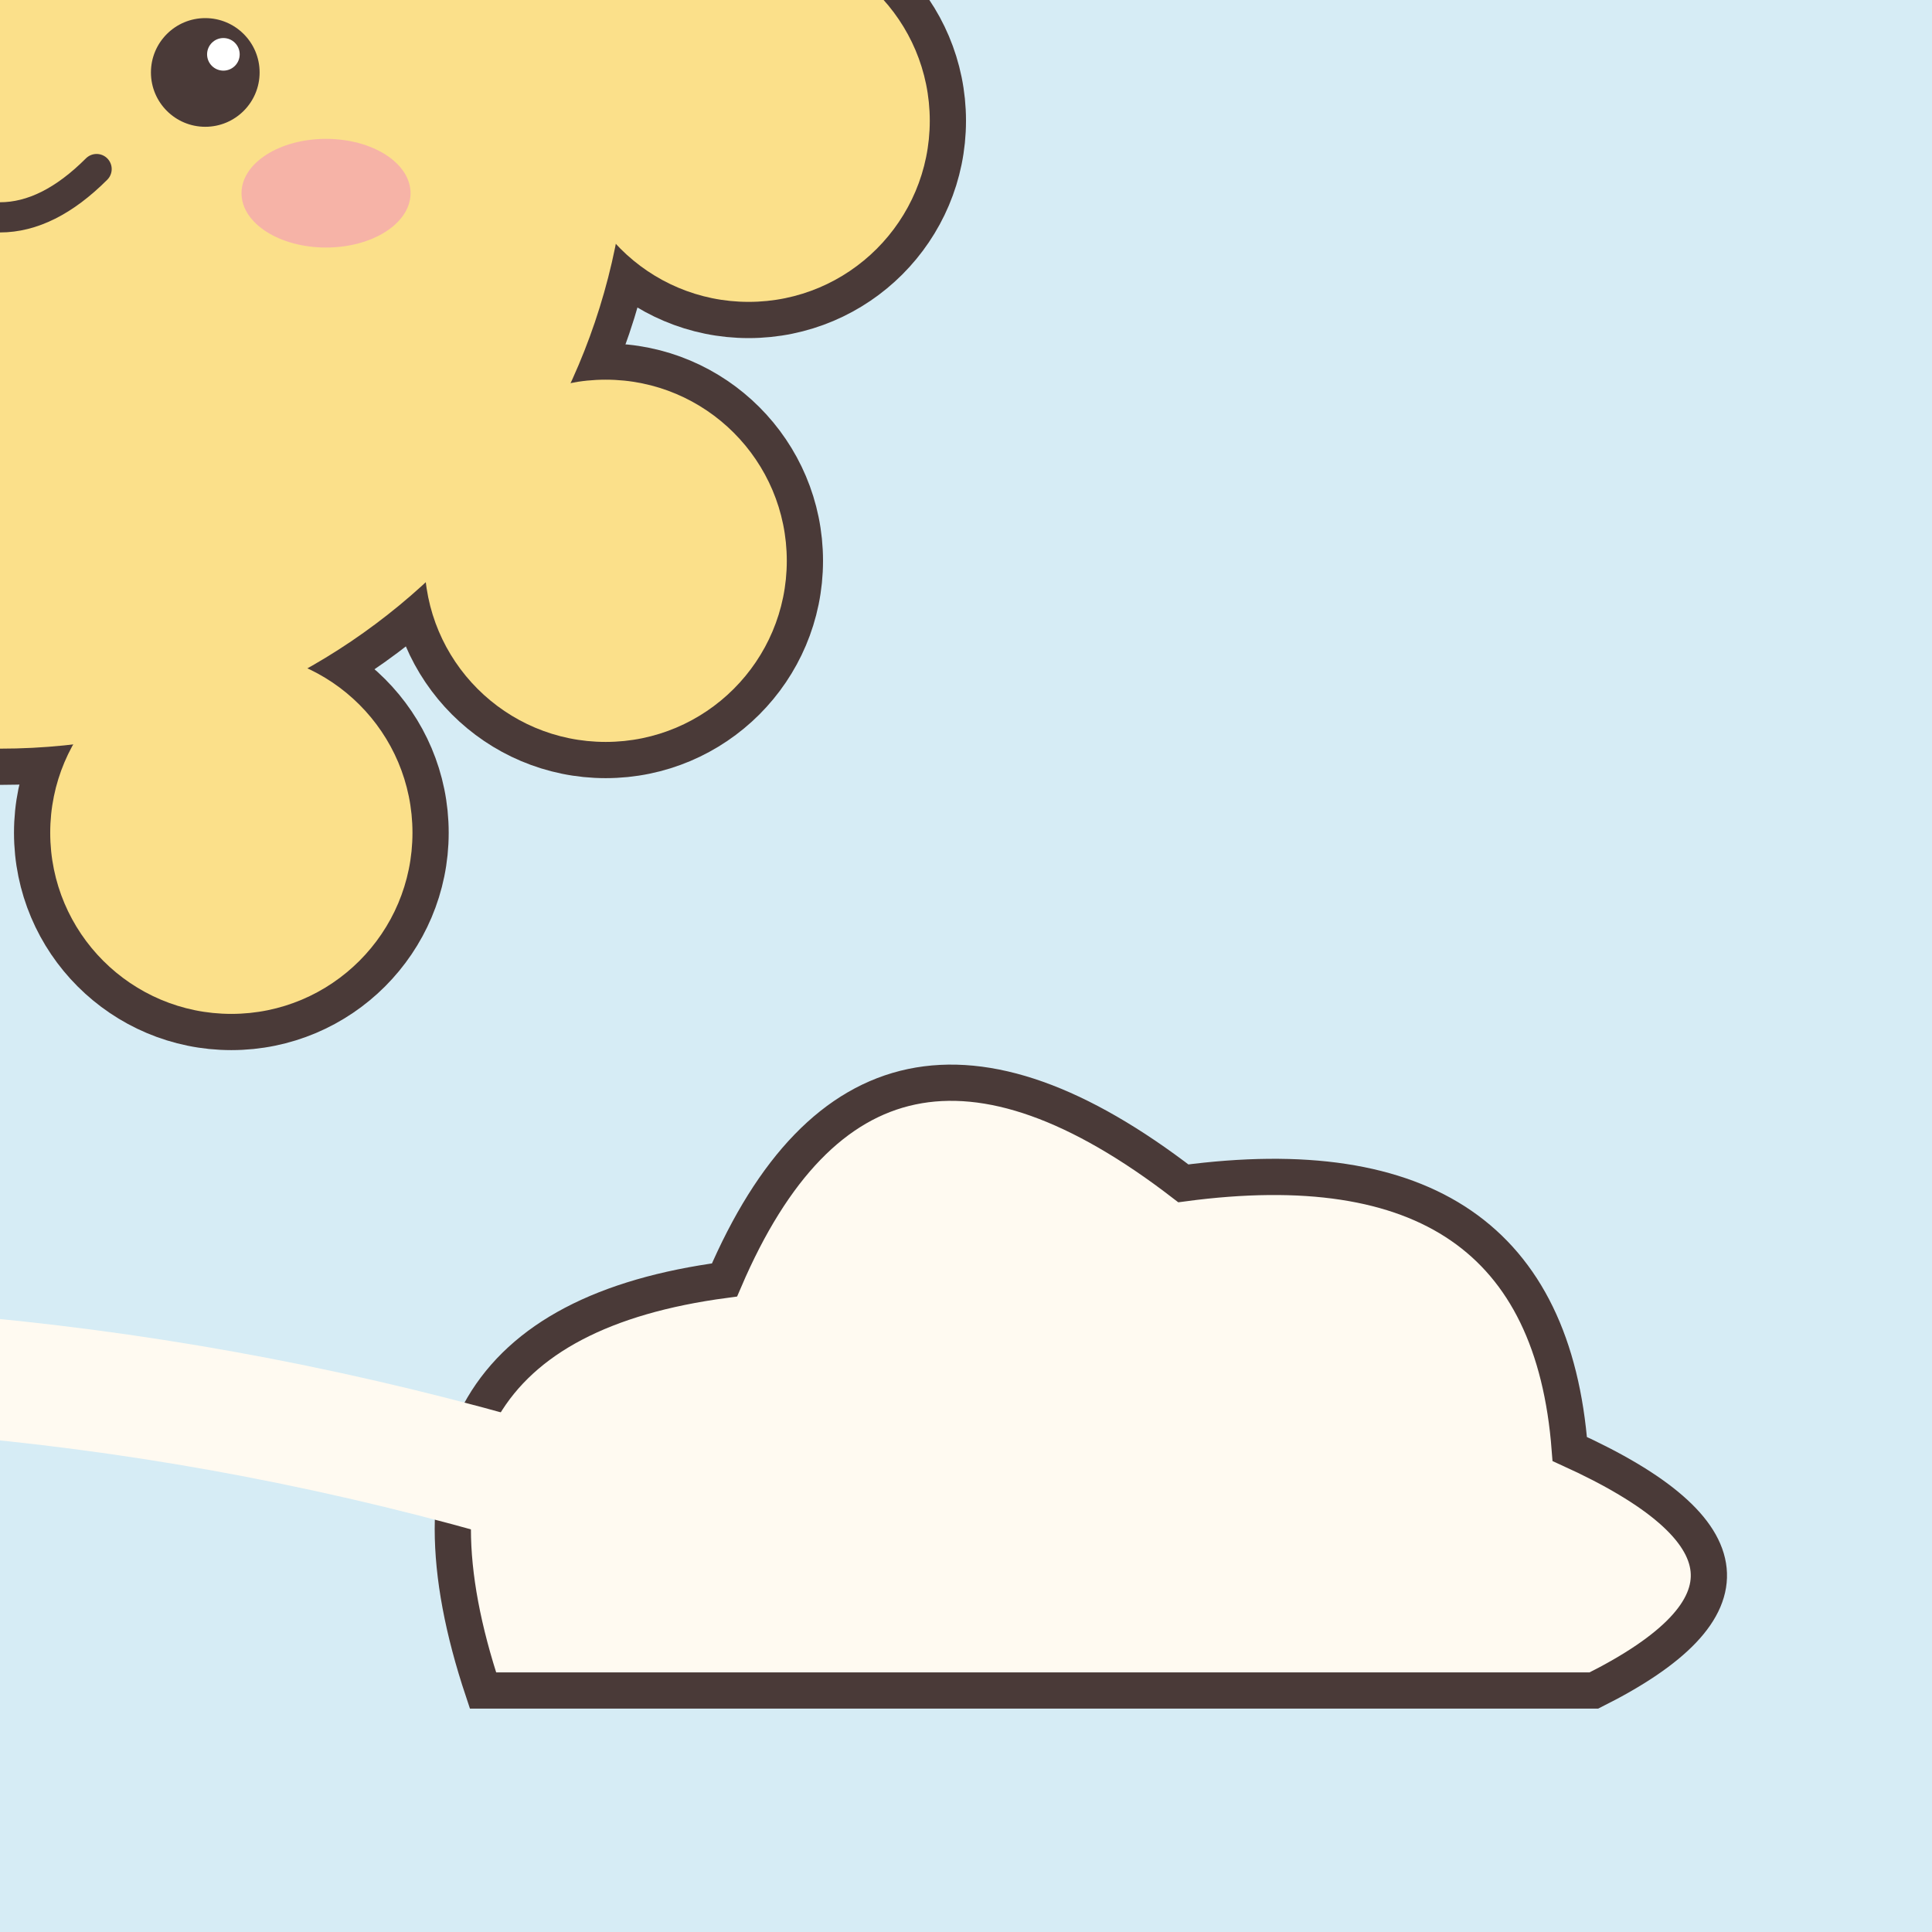
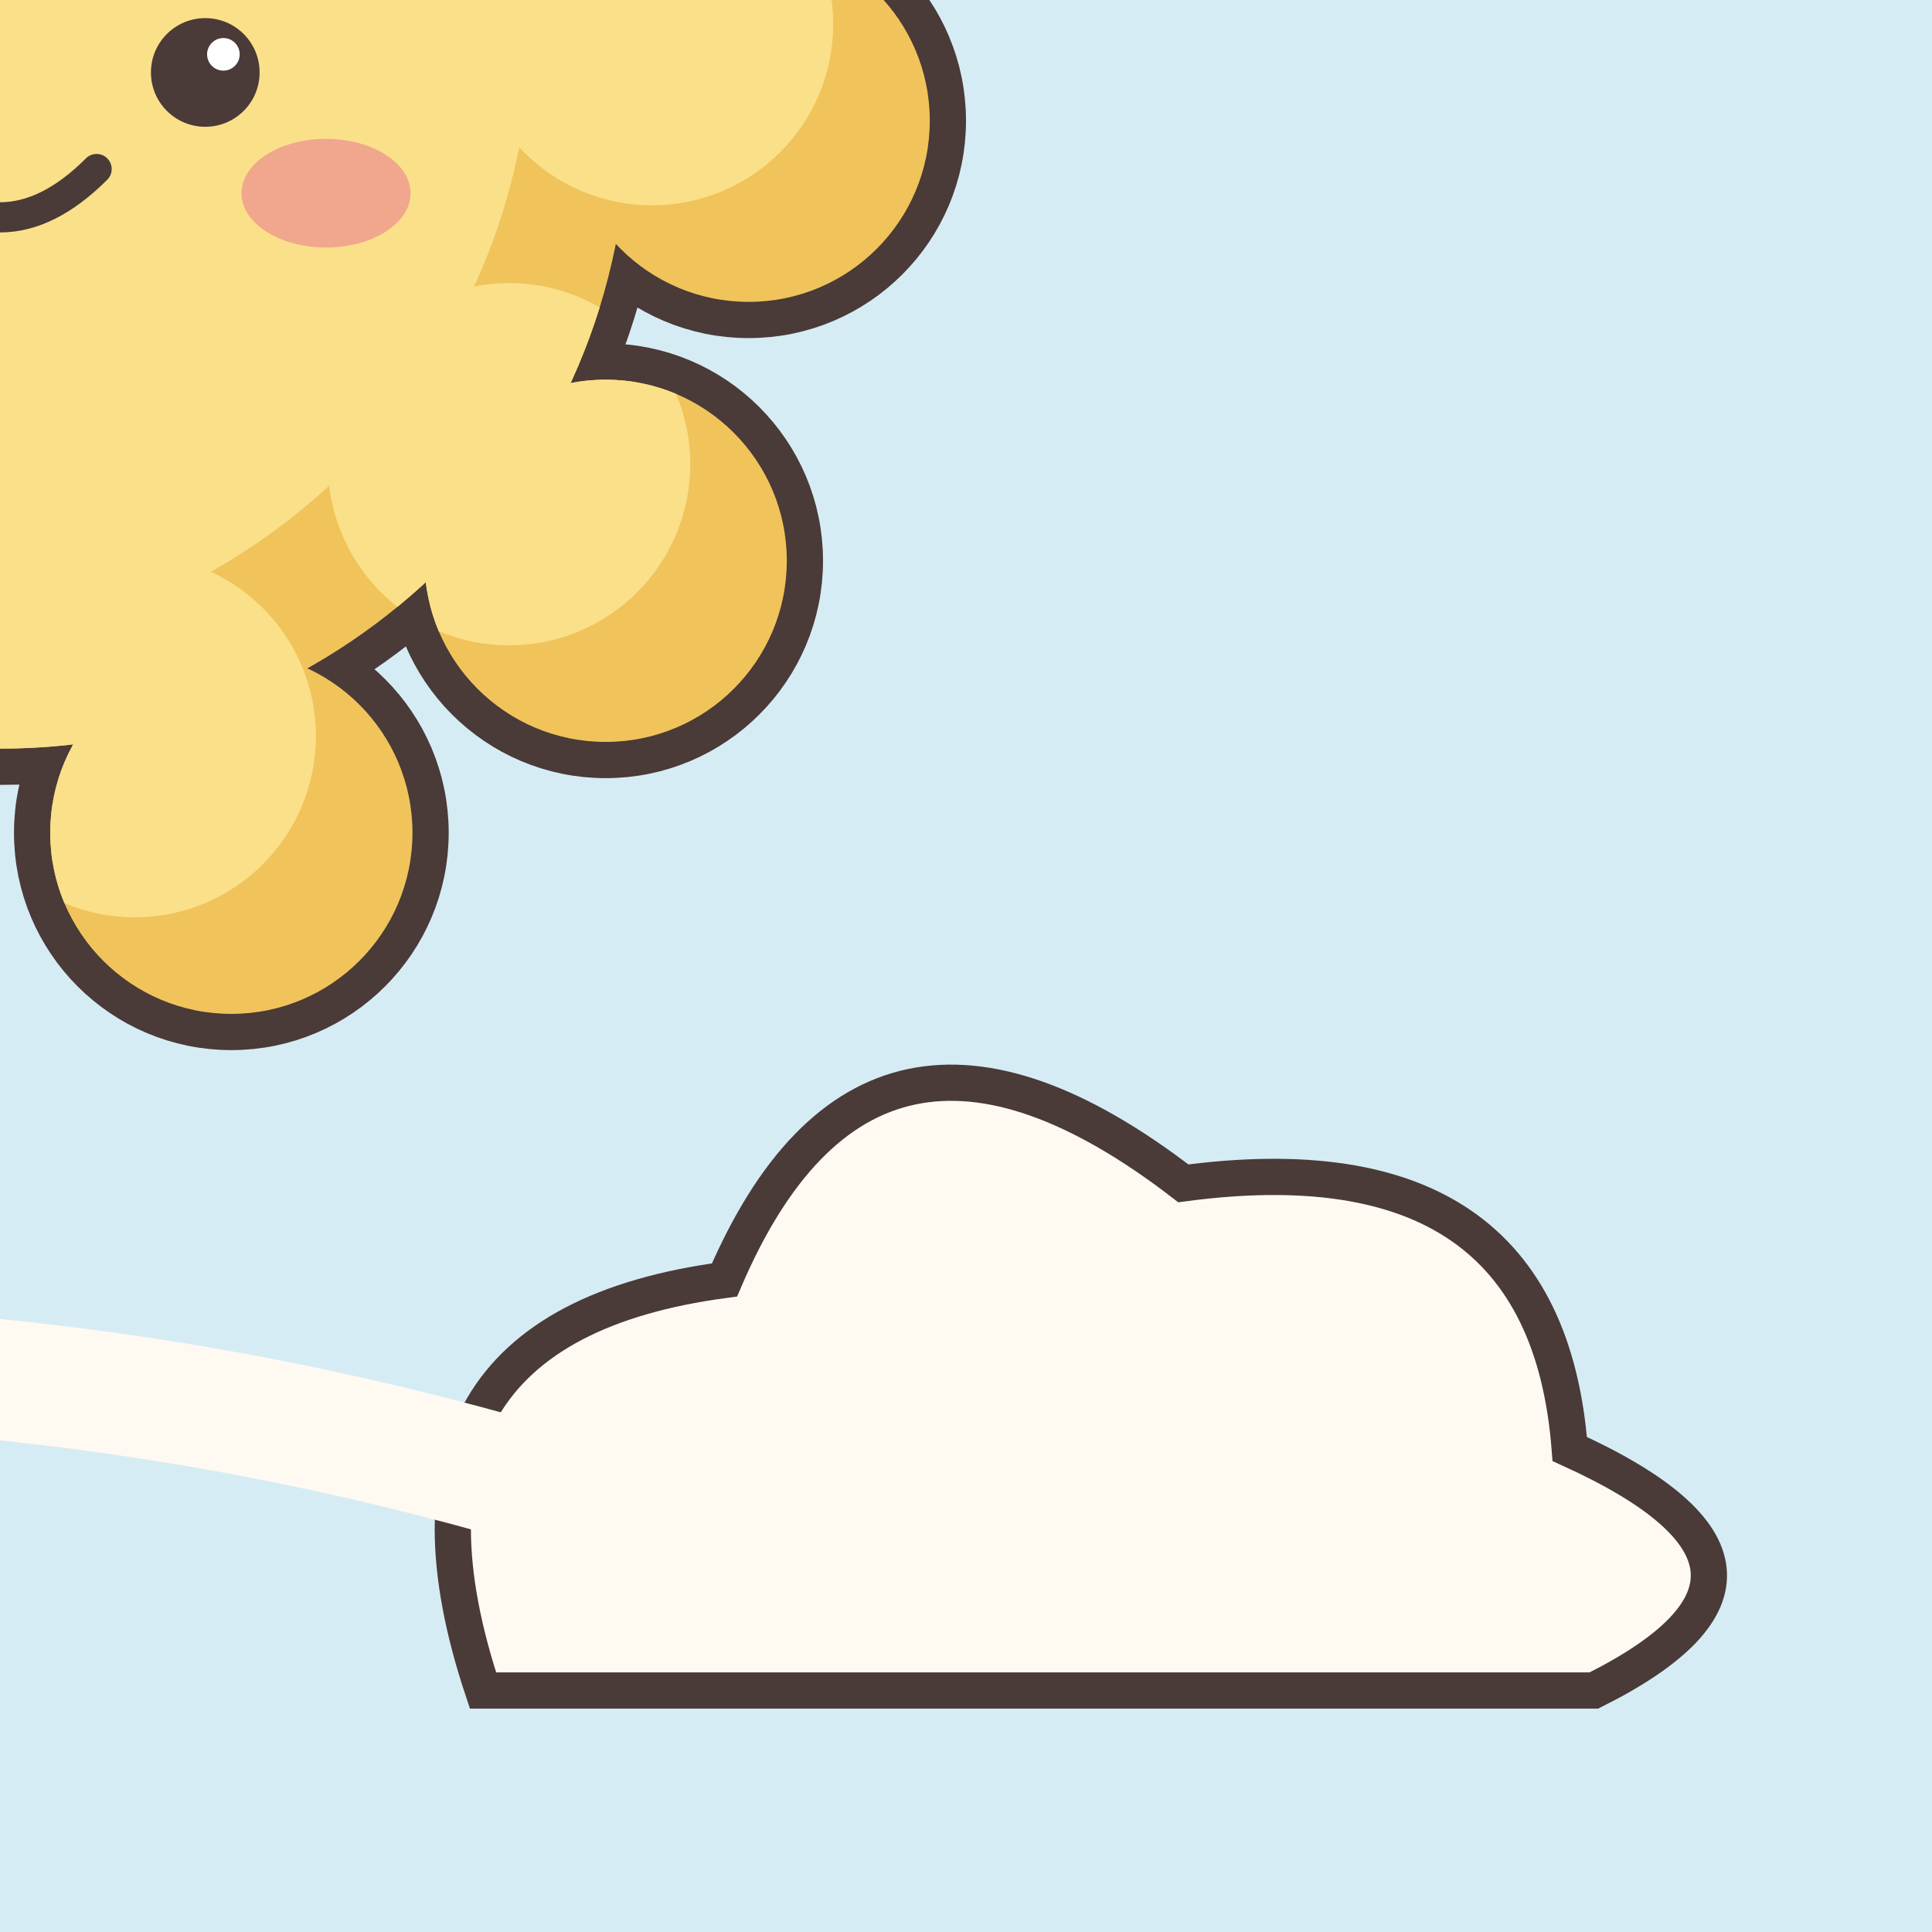
<svg xmlns="http://www.w3.org/2000/svg" width="160" height="160" viewBox="160 160 160 160">
  <rect width="320" height="320" fill="#d6ecf5" />
  <path d="M30 80Q14 50 48 48Q58 18 88 36Q118 30 124 58Q148 74 122 82H46Q32 86 30 80Z" fill="#fffaf1" stroke="#4a3a38" stroke-width="3" />
  <path d="M200 300Q190 270 220 266Q232 238 258 258Q288 254 290 280Q312 290 292 300Z" fill="#fffaf1" stroke="#4a3a38" stroke-width="3" />
  <g stroke="#4a3a38" stroke-width="6" stroke-linejoin="round" fill="#4a3a38">
    <circle cx="222" cy="170" r="15" />
    <circle cx="210.159" cy="206.443" r="15" />
    <circle cx="179.159" cy="228.966" r="15" />
    <circle cx="140.841" cy="228.966" r="15" />
    <circle cx="109.841" cy="206.443" r="15" />
    <circle cx="98" cy="170" r="15" />
    <circle cx="109.841" cy="133.557" r="15" />
    <circle cx="140.841" cy="111.034" r="15" />
    <circle cx="179.159" cy="111.034" r="15" />
    <circle cx="210.159" cy="133.557" r="15" />
    <circle cx="160" cy="170" r="52" />
  </g>
-   <g fill="#fbe08a">
+   <clipPath id="sunny">
    <circle cx="222" cy="170" r="15" />
    <circle cx="210.159" cy="206.443" r="15" />
    <circle cx="179.159" cy="228.966" r="15" />
    <circle cx="140.841" cy="228.966" r="15" />
    <circle cx="109.841" cy="206.443" r="15" />
    <circle cx="98" cy="170" r="15" />
    <circle cx="109.841" cy="133.557" r="15" />
    <circle cx="140.841" cy="111.034" r="15" />
    <circle cx="179.159" cy="111.034" r="15" />
    <circle cx="210.159" cy="133.557" r="15" />
    <circle cx="160" cy="170" r="52" />
+   </clipPath>
+   <g clip-path="url(#sunny)">
+     <rect width="320" height="320" fill="#f0c45a" />
+     <g transform="translate(-8 -8)" fill="#fbe08a">
+       <circle cx="222" cy="170" r="15" />
+       <circle cx="210.159" cy="206.443" r="15" />
+       <circle cx="179.159" cy="228.966" r="15" />
+       <circle cx="140.841" cy="228.966" r="15" />
+       <circle cx="109.841" cy="206.443" r="15" />
+       <circle cx="98" cy="170" r="15" />
+       <circle cx="109.841" cy="133.557" r="15" />
+       <circle cx="140.841" cy="111.034" r="15" />
+       <circle cx="179.159" cy="111.034" r="15" />
+       <circle cx="210.159" cy="133.557" r="15" />
+       <circle cx="160" cy="170" r="52" />
+     </g>
+     <ellipse cx="135" cy="142" rx="18" ry="9" fill="#fff" opacity=".5" transform="rotate(-35 135 142)" />
  </g>
  <circle cx="143" cy="166" r="4.5" fill="#4a3a38" />
  <circle cx="144.5" cy="164.5" r="1.35" fill="#fff" />
  <circle cx="177" cy="166" r="4.5" fill="#4a3a38" />
  <circle cx="178.5" cy="164.5" r="1.35" fill="#fff" />
-   <ellipse cx="133" cy="176" rx="7" ry="4.5" fill="#f4a0b4" opacity=".7" />
-   <ellipse cx="187" cy="176" rx="7" ry="4.5" fill="#f4a0b4" opacity=".7" />
+   <ellipse cx="133" cy="176" rx="7" ry="4.5" fill="#e8788f" opacity=".55" />
+   <ellipse cx="187" cy="176" rx="7" ry="4.5" fill="#e8788f" opacity=".55" />
  <path d="M152 174Q160 182 168 174" fill="none" stroke="#4a3a38" stroke-width="2.5" stroke-linecap="round" stroke-linejoin="round" />
  <path d="M40 290Q140 255 230 292" fill="none" stroke="#fffaf1" stroke-width="10" stroke-linecap="round" />
</svg>
